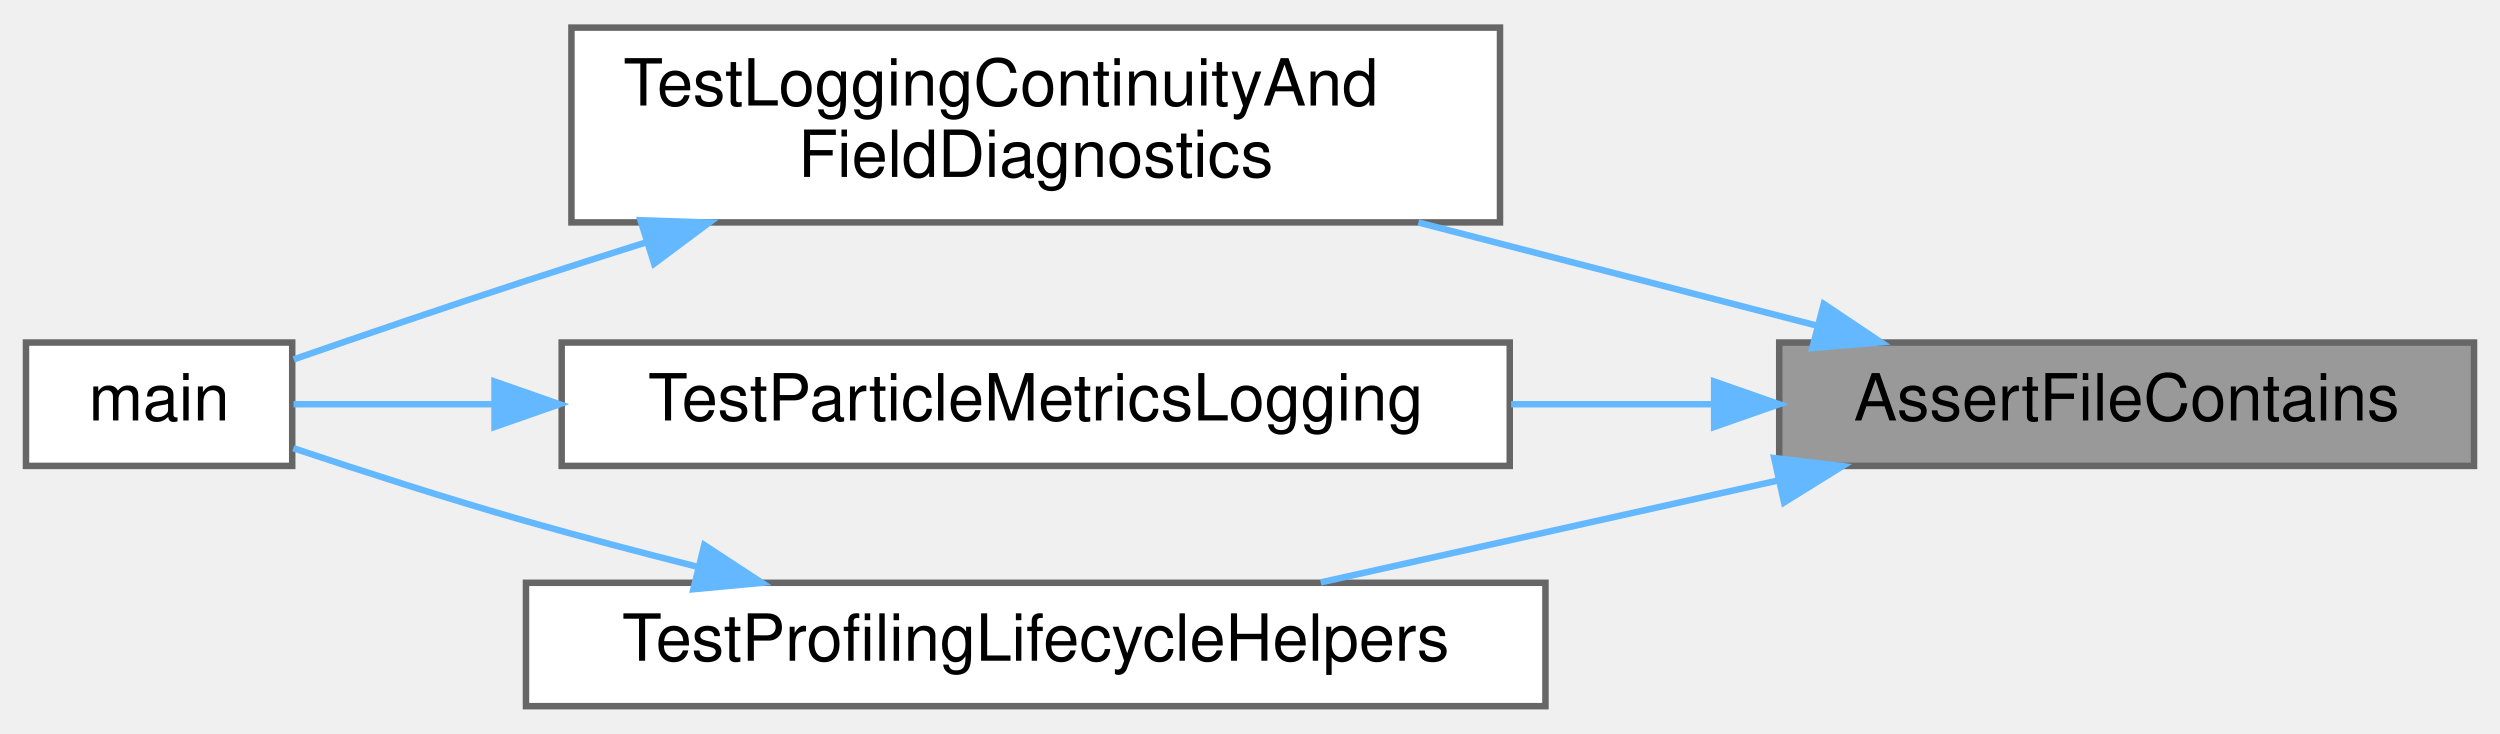
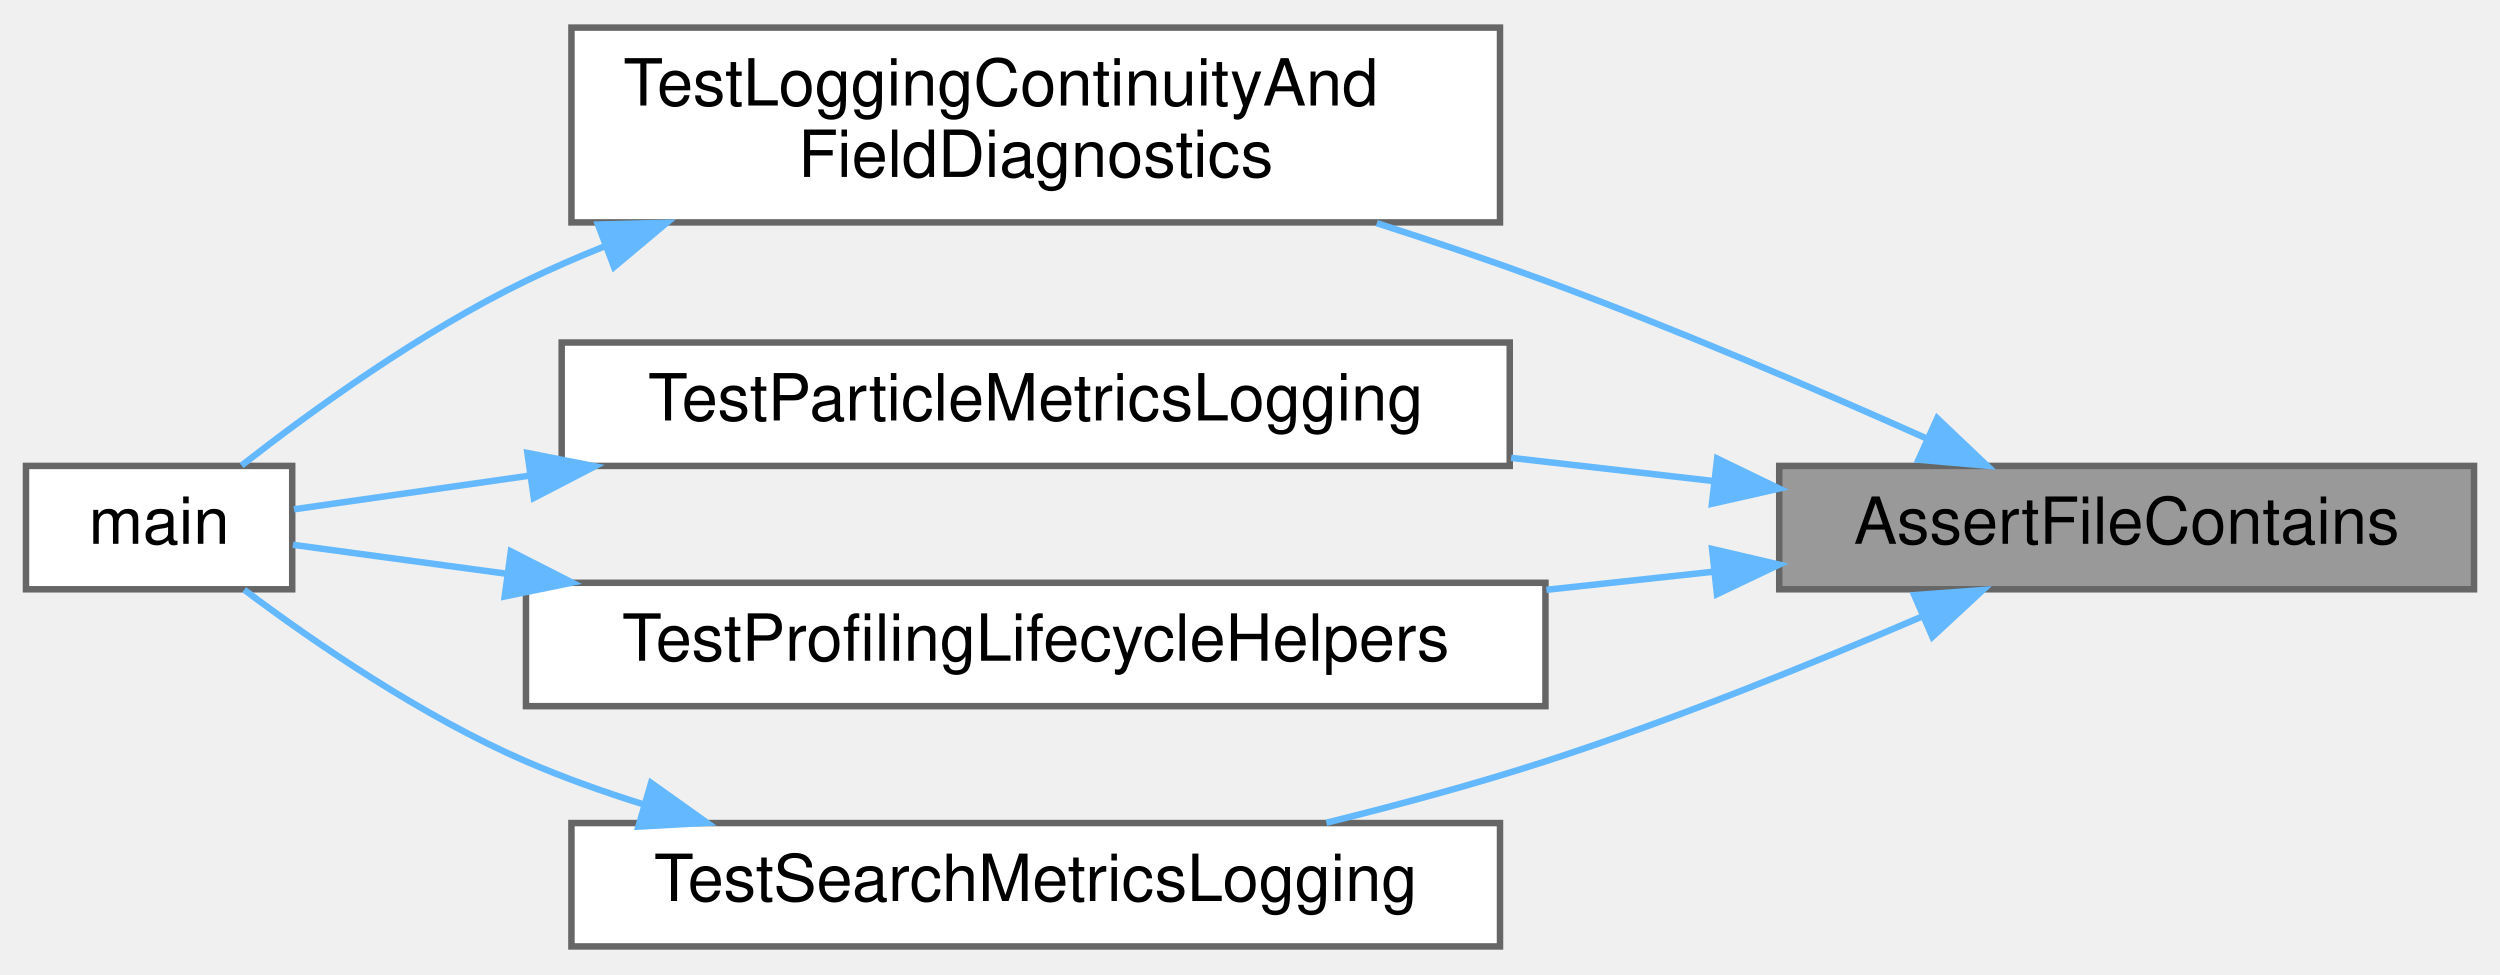
- <svg xmlns="http://www.w3.org/2000/svg" xmlns:xlink="http://www.w3.org/1999/xlink" width="385pt" height="113pt" viewBox="0.00 0.00 385.00 112.50">
-   <g id="graph0" class="graph" transform="scale(1 1) rotate(0) translate(4 108.5)">
+ <svg xmlns="http://www.w3.org/2000/svg" xmlns:xlink="http://www.w3.org/1999/xlink" width="385pt" height="150pt" viewBox="0.00 0.00 385.00 149.50">
+   <g id="graph0" class="graph" transform="scale(1 1) rotate(0) translate(4 145.5)">
    <g id="Node000001" class="node">
      <g id="a_Node000001">
        <a xlink:title="Asserts that one text file contains a required substring.">
-           <polygon fill="#999999" stroke="#666666" points="377,-56 270,-56 270,-37 377,-37 377,-56" />
-           <text text-anchor="middle" x="323.5" y="-44" font-family="Helvetica,sans-Serif" font-size="10.00">AssertFileContains</text>
+           <polygon fill="#999999" stroke="#666666" points="377,-74 270,-74 270,-55 377,-55 377,-74" />
+           <text text-anchor="middle" x="323.5" y="-62" font-family="Helvetica,sans-Serif" font-size="10.00">AssertFileContains</text>
        </a>
      </g>
    </g>
    <g id="Node000002" class="node">
      <g id="a_Node000002">
        <a xlink:href="test__logging_8c.html#a3c366ef9bd360b4e8fdcac90200ef038" target="_top" xlink:title="Tests continuity, min/max, and anatomy logging helpers on minimal runtime fixtures.">
-           <polygon fill="white" stroke="#666666" points="227,-104.5 84,-104.5 84,-74.5 227,-74.5 227,-104.5" />
-           <text text-anchor="start" x="92" y="-92.5" font-family="Helvetica,sans-Serif" font-size="10.00">TestLoggingContinuityAnd</text>
-           <text text-anchor="middle" x="155.5" y="-81.5" font-family="Helvetica,sans-Serif" font-size="10.00">FieldDiagnostics</text>
+           <polygon fill="white" stroke="#666666" points="227,-141.5 84,-141.5 84,-111.5 227,-111.5 227,-141.5" />
+           <text text-anchor="start" x="92" y="-129.5" font-family="Helvetica,sans-Serif" font-size="10.00">TestLoggingContinuityAnd</text>
+           <text text-anchor="middle" x="155.5" y="-118.5" font-family="Helvetica,sans-Serif" font-size="10.00">FieldDiagnostics</text>
        </a>
      </g>
    </g>
    <g id="edge1_Node000001_Node000002" class="edge">
      <g id="a_edge1_Node000001_Node000002">
        <a xlink:title=" ">
-           <path fill="none" stroke="#63b8ff" d="M275.73,-58.62C256.69,-63.55 234.48,-69.3 214.43,-74.49" />
-           <polygon fill="#63b8ff" stroke="#63b8ff" points="276.86,-61.94 285.66,-56.04 275.1,-55.16 276.86,-61.94" />
+           <path fill="none" stroke="#63b8ff" d="M292.6,-78.27C275.6,-85.86 253.81,-95.2 234,-102.5 225.67,-105.57 216.75,-108.58 208.03,-111.38" />
+           <polygon fill="#63b8ff" stroke="#63b8ff" points="294.33,-81.33 302.01,-74.03 291.45,-74.95 294.33,-81.33" />
        </a>
      </g>
    </g>
    <g id="Node000004" class="node">
      <g id="a_Node000004">
        <a xlink:href="test__logging_8c.html#aaa47c6ef085a03ccdf3972cd6619d53c" target="_top" xlink:title="Tests file-backed particle metrics logging after derived metrics are computed.">
-           <polygon fill="white" stroke="#666666" points="228.5,-56 82.5,-56 82.5,-37 228.5,-37 228.5,-56" />
-           <text text-anchor="middle" x="155.5" y="-44" font-family="Helvetica,sans-Serif" font-size="10.00">TestParticleMetricsLogging</text>
+           <polygon fill="white" stroke="#666666" points="228.5,-93 82.5,-93 82.5,-74 228.5,-74 228.5,-93" />
+           <text text-anchor="middle" x="155.5" y="-81" font-family="Helvetica,sans-Serif" font-size="10.00">TestParticleMetricsLogging</text>
        </a>
      </g>
    </g>
    <g id="edge3_Node000001_Node000004" class="edge">
      <g id="a_edge3_Node000001_Node000004">
        <a xlink:title=" ">
-           <path fill="none" stroke="#63b8ff" d="M259.95,-46.5C249.75,-46.5 239.11,-46.5 228.71,-46.5" />
-           <polygon fill="#63b8ff" stroke="#63b8ff" points="259.98,-50 269.98,-46.5 259.98,-43 259.98,-50" />
+           <path fill="none" stroke="#63b8ff" d="M259.95,-71.66C249.75,-72.83 239.11,-74.04 228.71,-75.24" />
+           <polygon fill="#63b8ff" stroke="#63b8ff" points="260.44,-75.13 269.98,-70.51 259.64,-68.17 260.44,-75.13" />
        </a>
      </g>
    </g>
    <g id="Node000005" class="node">
      <g id="a_Node000005">
        <a xlink:href="test__logging_8c.html#adb02c2341d581cc17f5694681e324911" target="_top" xlink:title="Tests profiling helper lifecycle logging for timestep and final-summary outputs.">
-           <polygon fill="white" stroke="#666666" points="234,-19 77,-19 77,0 234,0 234,-19" />
-           <text text-anchor="middle" x="155.5" y="-7" font-family="Helvetica,sans-Serif" font-size="10.00">TestProfilingLifecycleHelpers</text>
+           <polygon fill="white" stroke="#666666" points="234,-56 77,-56 77,-37 234,-37 234,-56" />
+           <text text-anchor="middle" x="155.5" y="-44" font-family="Helvetica,sans-Serif" font-size="10.00">TestProfilingLifecycleHelpers</text>
        </a>
      </g>
    </g>
    <g id="edge5_Node000001_Node000005" class="edge">
      <g id="a_edge5_Node000001_Node000005">
        <a xlink:title=" ">
-           <path fill="none" stroke="#63b8ff" d="M269.92,-34.78C247.19,-29.71 220.92,-23.86 199.39,-19.06" />
-           <polygon fill="#63b8ff" stroke="#63b8ff" points="269.23,-38.21 279.75,-36.97 270.75,-31.38 269.23,-38.21" />
+           <path fill="none" stroke="#63b8ff" d="M259.89,-57.71C251.49,-56.8 242.78,-55.86 234.15,-54.92" />
+           <polygon fill="#63b8ff" stroke="#63b8ff" points="259.66,-61.21 269.98,-58.8 260.41,-54.25 259.66,-61.21" />
+         </a>
+       </g>
+     </g>
+     <g id="Node000006" class="node">
+       <g id="a_Node000006">
+         <a xlink:href="test__logging_8c.html#aaeeaf74f2b44a31b3718bb57a9dcee30" target="_top" xlink:title="Tests file-backed search metrics logging with the compact CSV contract.">
+           <polygon fill="white" stroke="#666666" points="227,-19 84,-19 84,0 227,0 227,-19" />
+           <text text-anchor="middle" x="155.5" y="-7" font-family="Helvetica,sans-Serif" font-size="10.00">TestSearchMetricsLogging</text>
+         </a>
+       </g>
+     </g>
+     <g id="edge7_Node000001_Node000006" class="edge">
+       <g id="a_edge7_Node000001_Node000006">
+         <a xlink:title=" ">
+           <path fill="none" stroke="#63b8ff" d="M292.01,-50.81C275.13,-43.56 253.65,-34.87 234,-28.5 223.19,-25 211.36,-21.79 200.26,-19.05" />
+           <polygon fill="#63b8ff" stroke="#63b8ff" points="290.8,-54.1 301.36,-54.88 293.59,-47.68 290.8,-54.1" />
        </a>
      </g>
    </g>
    <g id="Node000003" class="node">
      <g id="a_Node000003">
        <a xlink:href="test__logging_8c.html#a3c04138a5bfe5d72780bb7e82a18e627" target="_top" xlink:title="Runs the unit-logging PETSc test binary.">
-           <polygon fill="white" stroke="#666666" points="41,-56 0,-56 0,-37 41,-37 41,-56" />
-           <text text-anchor="middle" x="20.5" y="-44" font-family="Helvetica,sans-Serif" font-size="10.00">main</text>
+           <polygon fill="white" stroke="#666666" points="41,-74 0,-74 0,-55 41,-55 41,-74" />
+           <text text-anchor="middle" x="20.5" y="-62" font-family="Helvetica,sans-Serif" font-size="10.00">main</text>
        </a>
      </g>
    </g>
    <g id="edge2_Node000002_Node000003" class="edge">
      <g id="a_edge2_Node000002_Node000003">
        <a xlink:title=" ">
-           <path fill="none" stroke="#63b8ff" d="M95.47,-71.42C89.22,-69.45 82.98,-67.45 77,-65.5 65.09,-61.62 51.81,-57.08 41.23,-53.41" />
-           <polygon fill="#63b8ff" stroke="#63b8ff" points="94.64,-74.83 105.23,-74.48 96.74,-68.15 94.64,-74.83" />
+           <path fill="none" stroke="#63b8ff" d="M88.99,-107.77C84.88,-106.12 80.85,-104.36 77,-102.5 60.81,-94.67 44.01,-82.51 33.2,-74.06" />
+           <polygon fill="#63b8ff" stroke="#63b8ff" points="88.09,-111.17 98.68,-111.44 90.56,-104.63 88.09,-111.17" />
        </a>
      </g>
    </g>
    <g id="edge4_Node000004_Node000003" class="edge">
      <g id="a_edge4_Node000004_Node000003">
        <a xlink:title=" ">
-           <path fill="none" stroke="#63b8ff" d="M71.99,-46.5C60.57,-46.5 49.82,-46.5 41.2,-46.5" />
-           <polygon fill="#63b8ff" stroke="#63b8ff" points="72.16,-50 82.16,-46.5 72.16,-43 72.16,-50" />
+           <path fill="none" stroke="#63b8ff" d="M77.32,-72.47C63.97,-70.57 51.21,-68.74 41.27,-67.32" />
+           <polygon fill="#63b8ff" stroke="#63b8ff" points="77.22,-75.99 87.61,-73.94 78.21,-69.07 77.22,-75.99" />
        </a>
      </g>
    </g>
    <g id="edge6_Node000005_Node000003" class="edge">
      <g id="a_edge6_Node000005_Node000003">
        <a xlink:title=" ">
-           <path fill="none" stroke="#63b8ff" d="M103.47,-21.45C94.62,-23.68 85.52,-26.08 77,-28.5 65.02,-31.91 51.74,-36.2 41.17,-39.73" />
-           <polygon fill="#63b8ff" stroke="#63b8ff" points="104.46,-24.81 113.33,-19 102.78,-18.01 104.46,-24.81" />
+           <path fill="none" stroke="#63b8ff" d="M74.16,-57.37C61.9,-59.03 50.29,-60.6 41.11,-61.85" />
+           <polygon fill="#63b8ff" stroke="#63b8ff" points="74.67,-60.84 84.11,-56.03 73.73,-53.9 74.67,-60.84" />
+         </a>
+       </g>
+     </g>
+     <g id="edge8_Node000006_Node000003" class="edge">
+       <g id="a_edge8_Node000006_Node000003">
+         <a xlink:title=" ">
+           <path fill="none" stroke="#63b8ff" d="M95.12,-21.87C88.9,-23.81 82.76,-26.01 77,-28.5 60.98,-35.43 44.41,-46.82 33.6,-54.93" />
+           <polygon fill="#63b8ff" stroke="#63b8ff" points="96.27,-25.18 104.9,-19.03 94.32,-18.46 96.27,-25.18" />
        </a>
      </g>
    </g>
  </g>
</svg>
